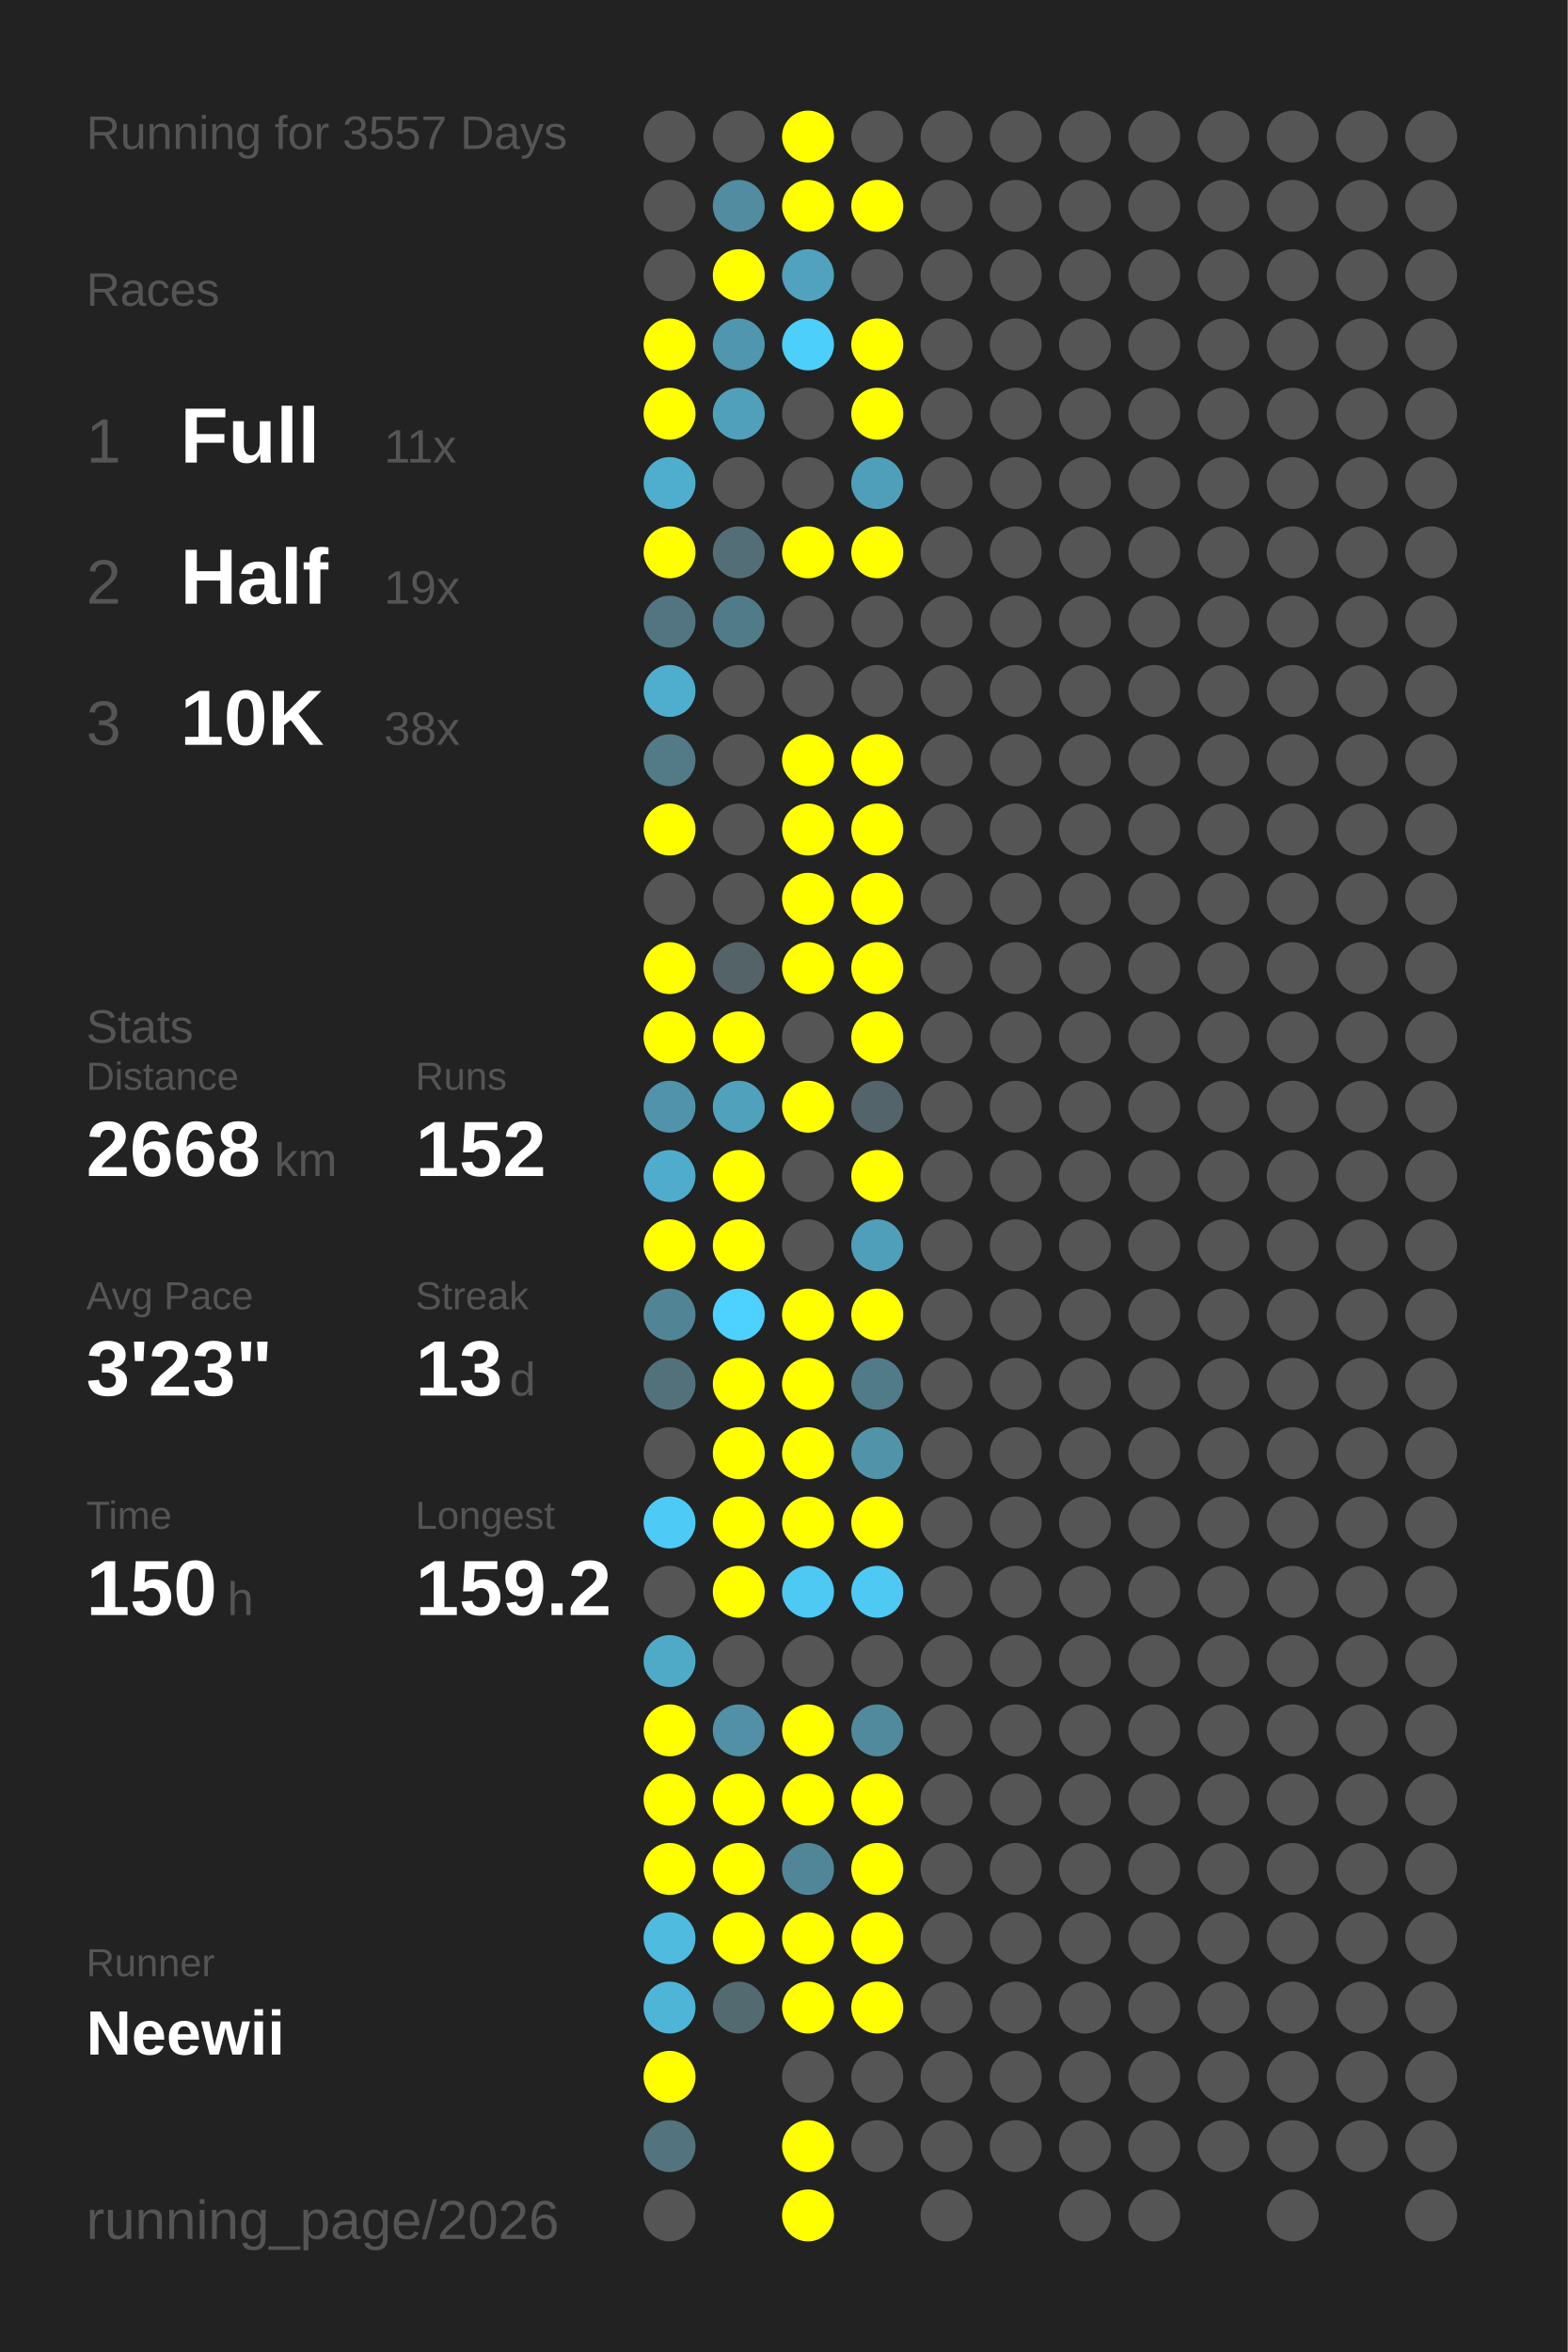
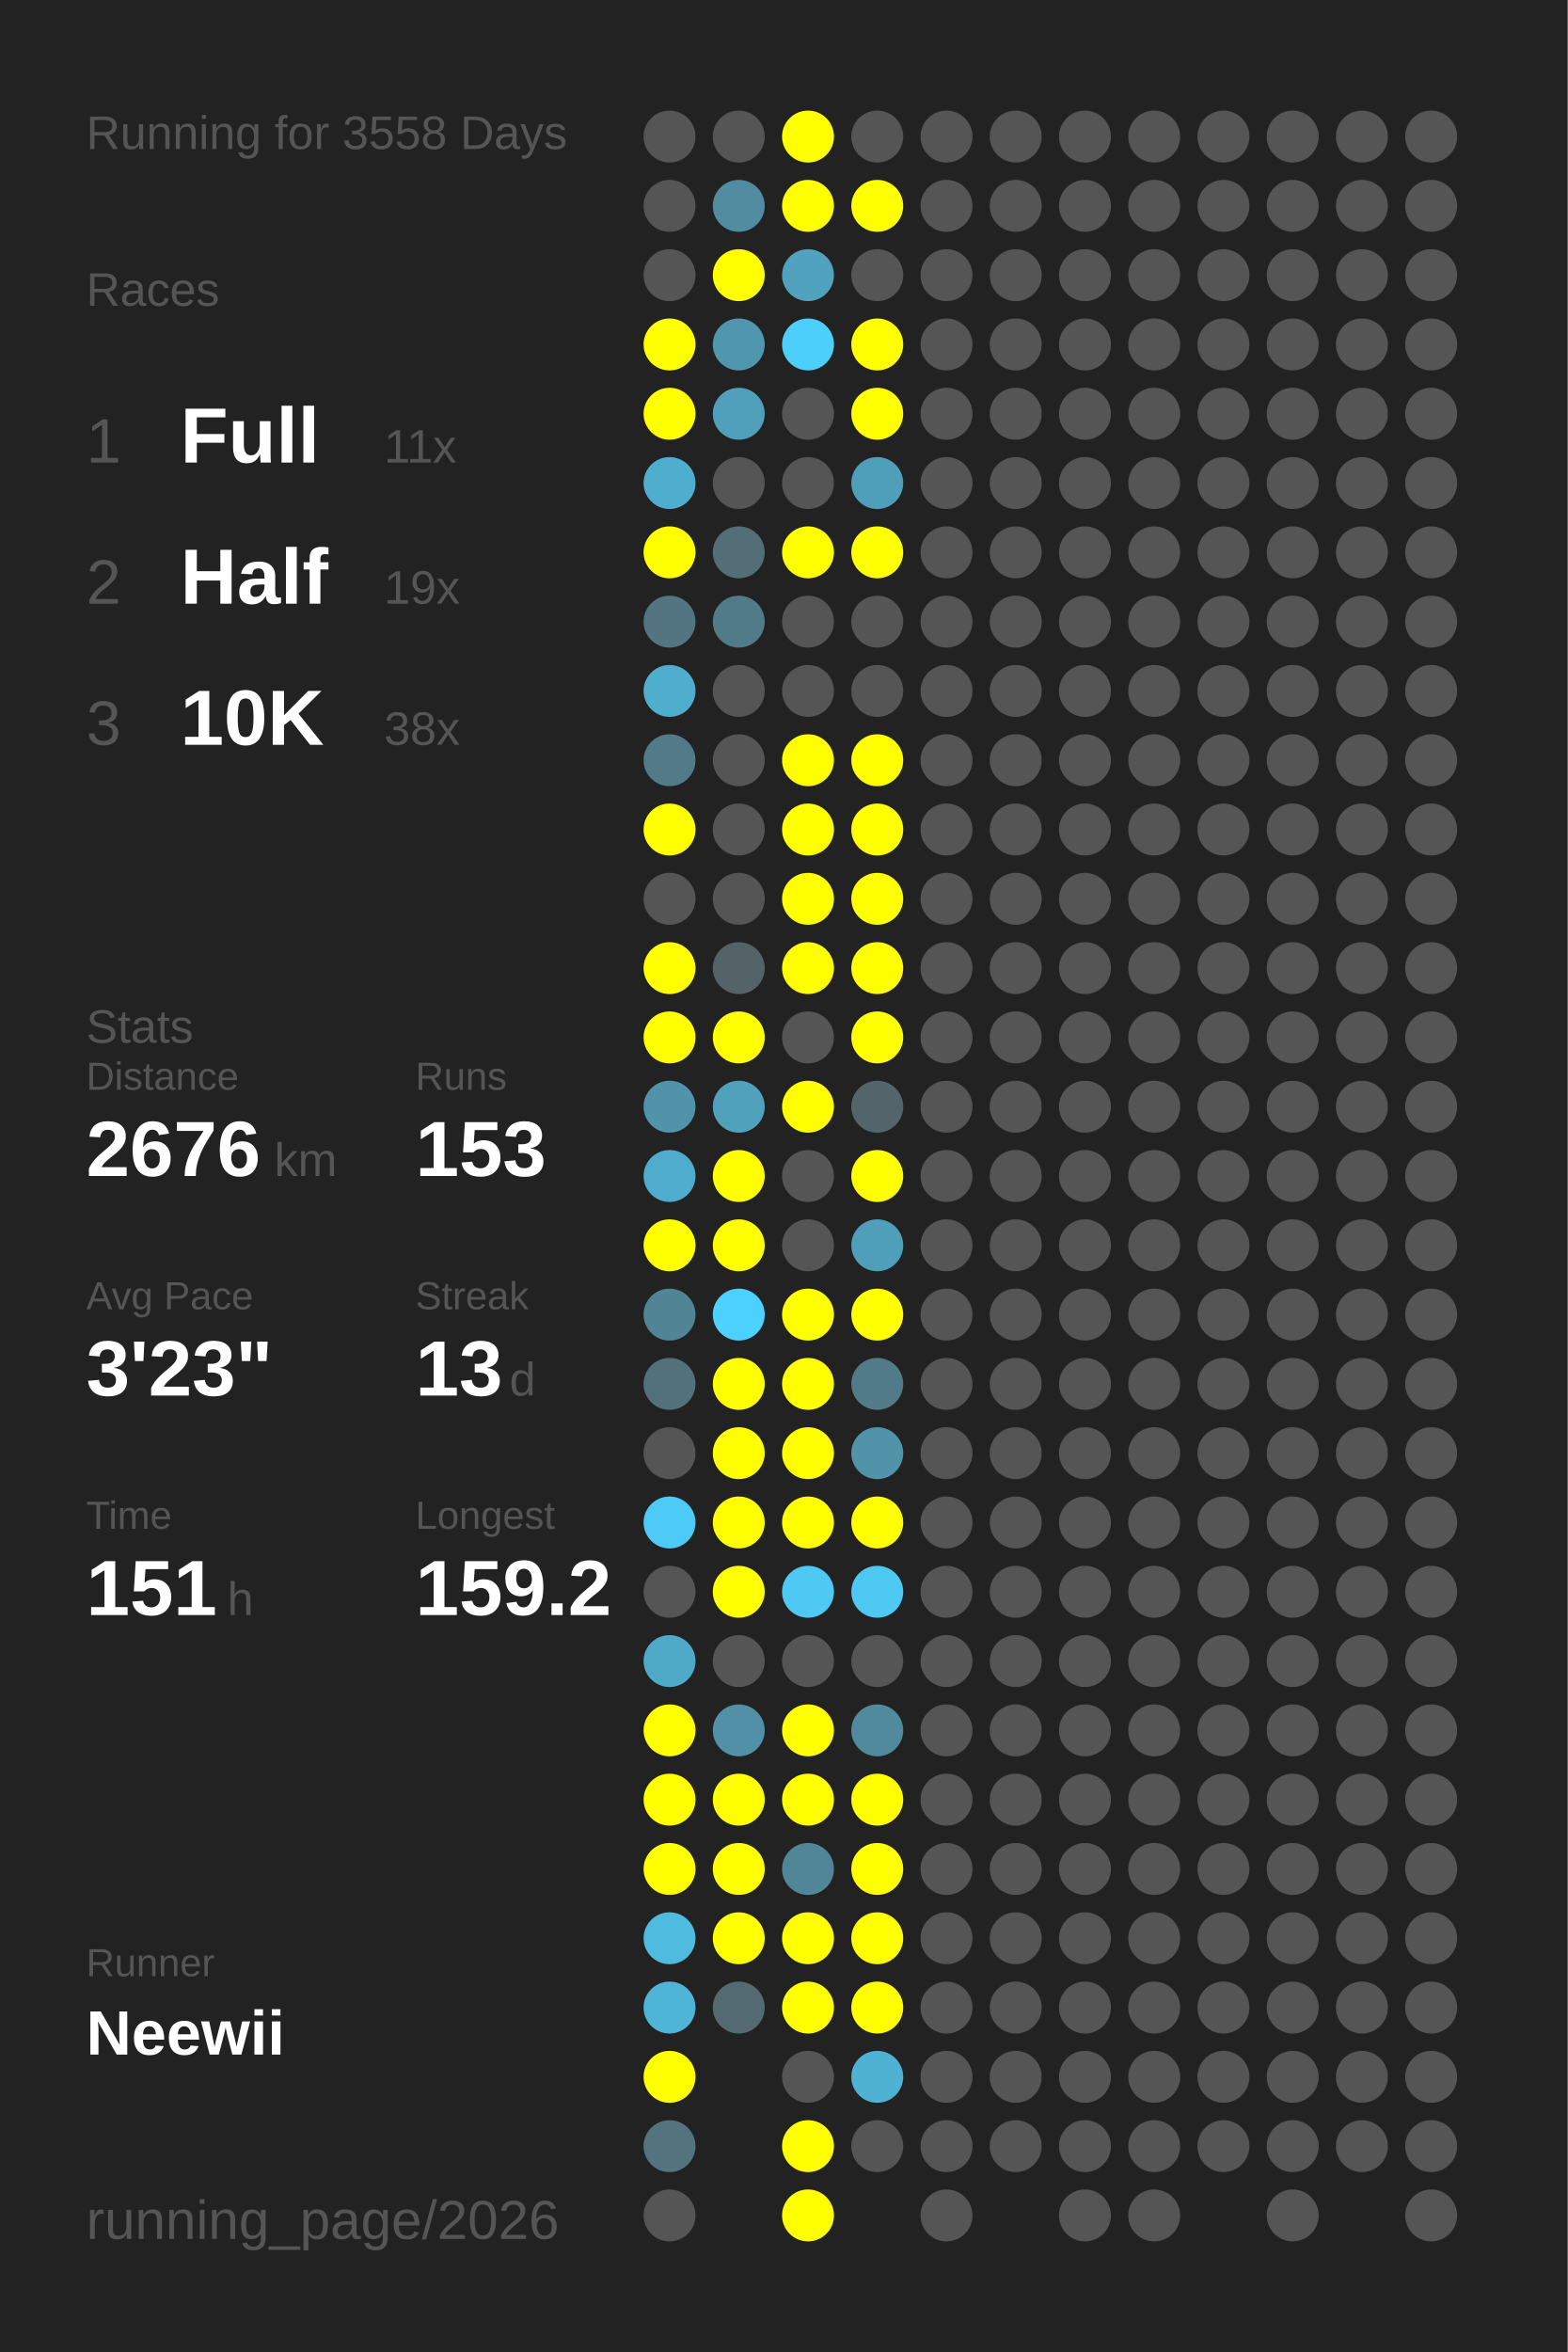
<svg xmlns="http://www.w3.org/2000/svg" baseProfile="full" height="300mm" version="1.1" viewBox="0,0,200,300" width="200mm">
  <defs />
  <rect fill="#222222" height="300" width="200" x="0" y="0" />
-   <text fill="#555555" style="font-size:6px; font-family:Arial;" x="11" y="19">Running for 3557 Days</text>
+   <text fill="#555555" style="font-size:6px; font-family:Arial;" x="11" y="19">Running for 3558 Days</text>
  <text fill="#555555" style="font-size:6px; font-family:Arial;" x="11" y="39">Races</text>
  <text fill="#555555" style="font-size:8px; font-family:Arial;" x="11" y="59">1</text>
  <text fill="#FFFFFF" style="font-size:10px; font-family:Arial; font-weight:bold;" x="23" y="59">Full</text>
  <text fill="#555555" style="font-size:6px; font-family:Arial;" x="49" y="59">11x</text>
  <text fill="#555555" style="font-size:8px; font-family:Arial;" x="11" y="77">2</text>
  <text fill="#FFFFFF" style="font-size:10px; font-family:Arial; font-weight:bold;" x="23" y="77">Half</text>
  <text fill="#555555" style="font-size:6px; font-family:Arial;" x="49" y="77">19x</text>
  <text fill="#555555" style="font-size:8px; font-family:Arial;" x="11" y="95">3</text>
  <text fill="#FFFFFF" style="font-size:10px; font-family:Arial; font-weight:bold;" x="23" y="95">10K</text>
  <text fill="#555555" style="font-size:6px; font-family:Arial;" x="49" y="95">38x</text>
  <text fill="#555555" style="font-size:6px; font-family:Arial;" x="11" y="133">Stats</text>
  <text fill="#555555" style="font-size:5px; font-family:Arial;" x="11" y="139">Distance</text>
-   <text fill="#FFFFFF" style="font-size:10px; font-family:Arial; font-weight:bold;" x="11" y="150">2668</text>
+   <text fill="#FFFFFF" style="font-size:10px; font-family:Arial; font-weight:bold;" x="11" y="150">2676</text>
  <text fill="#555555" style="font-size:6px; font-family:Arial;" x="35" y="150">km</text>
  <text fill="#555555" style="font-size:5px; font-family:Arial;" x="53" y="139">Runs</text>
-   <text fill="#FFFFFF" style="font-size:10px; font-family:Arial; font-weight:bold;" x="53" y="150">152</text>
+   <text fill="#FFFFFF" style="font-size:10px; font-family:Arial; font-weight:bold;" x="53" y="150">153</text>
  <text fill="#555555" style="font-size:5px; font-family:Arial;" x="11" y="167">Avg Pace</text>
  <text fill="#FFFFFF" style="font-size:10px; font-family:Arial; font-weight:bold;" x="11" y="178">3'23"</text>
  <text fill="#555555" style="font-size:5px; font-family:Arial;" x="53" y="167">Streak</text>
  <text fill="#FFFFFF" style="font-size:10px; font-family:Arial; font-weight:bold;" x="53" y="178">13</text>
  <text fill="#555555" style="font-size:6px; font-family:Arial;" x="65" y="178">d</text>
  <text fill="#555555" style="font-size:5px; font-family:Arial;" x="11" y="195">Time</text>
-   <text fill="#FFFFFF" style="font-size:10px; font-family:Arial; font-weight:bold;" x="11" y="206">150</text>
+   <text fill="#FFFFFF" style="font-size:10px; font-family:Arial; font-weight:bold;" x="11" y="206">151</text>
  <text fill="#555555" style="font-size:6px; font-family:Arial;" x="29" y="206">h</text>
  <text fill="#555555" style="font-size:5px; font-family:Arial;" x="53" y="195">Longest</text>
  <text fill="#FFFFFF" style="font-size:10px; font-family:Arial; font-weight:bold;" x="53" y="206">159.2</text>
  <text fill="#555555" style="font-size:5px; font-family:Arial;" x="11" y="252.065">Runner</text>
  <text fill="#FFFFFF" style="font-size:8px; font-family:Arial; font-weight:bold;" x="11" y="262.065">Neewii</text>
  <text fill="#555555" style="font-size:7px; font-family:Arial;" x="11" y="285.581">running_page/2026</text>
  <circle cx="85.417" cy="17.419" fill="#555555" r="3.312" />
  <circle cx="85.417" cy="26.258" fill="#555555" r="3.312" />
  <circle cx="85.417" cy="35.097" fill="#555555" r="3.312" />
  <circle cx="85.417" cy="43.935" fill="#FFFF00" r="3.312" />
  <circle cx="85.417" cy="52.774" fill="#FFFF00" r="3.312" />
  <circle cx="85.417" cy="61.613" fill="#4fadcd" r="3.312" />
  <circle cx="85.417" cy="70.452" fill="#FFFF00" r="3.312" />
  <circle cx="85.417" cy="79.29" fill="#527581" r="3.312" />
  <circle cx="85.417" cy="88.129" fill="#4fadcd" r="3.312" />
  <circle cx="85.417" cy="96.968" fill="#527a87" r="3.312" />
  <circle cx="85.417" cy="105.806" fill="#FFFF00" r="3.312" />
  <circle cx="85.417" cy="114.645" fill="#555555" r="3.312" />
  <circle cx="85.417" cy="123.484" fill="#FFFF00" r="3.312" />
  <circle cx="85.417" cy="132.323" fill="#FFFF00" r="3.312" />
  <circle cx="85.417" cy="141.161" fill="#5093aa" r="3.312" />
  <circle cx="85.417" cy="150" fill="#4faccc" r="3.312" />
  <circle cx="85.417" cy="158.839" fill="#FFFF00" r="3.312" />
  <circle cx="85.417" cy="167.677" fill="#518596" r="3.312" />
  <circle cx="85.417" cy="176.516" fill="#53717b" r="3.312" />
  <circle cx="85.417" cy="185.355" fill="#555555" r="3.312" />
  <circle cx="85.417" cy="194.194" fill="#4dcbf6" r="3.312" />
  <circle cx="85.417" cy="203.032" fill="#555555" r="3.312" />
  <circle cx="85.417" cy="211.871" fill="#4faac8" r="3.312" />
  <circle cx="85.417" cy="220.71" fill="#FFFF00" r="3.312" />
  <circle cx="85.417" cy="229.548" fill="#FFFF00" r="3.312" />
  <circle cx="85.417" cy="238.387" fill="#FFFF00" r="3.312" />
  <circle cx="85.417" cy="247.226" fill="#4ebbdf" r="3.312" />
  <circle cx="85.417" cy="256.065" fill="#4eb5d7" r="3.312" />
  <circle cx="85.417" cy="264.903" fill="#FFFF00" r="3.312" />
  <circle cx="85.417" cy="273.742" fill="#53737e" r="3.312" />
  <circle cx="85.417" cy="282.581" fill="#555555" r="3.312" />
  <circle cx="94.25" cy="17.419" fill="#555555" r="3.312" />
  <circle cx="94.25" cy="26.258" fill="#518ca0" r="3.312" />
  <circle cx="94.25" cy="35.097" fill="#FFFF00" r="3.312" />
  <circle cx="94.25" cy="43.935" fill="#5096ae" r="3.312" />
  <circle cx="94.25" cy="52.774" fill="#50a0bb" r="3.312" />
  <circle cx="94.25" cy="61.613" fill="#555555" r="3.312" />
  <circle cx="94.25" cy="70.452" fill="#536e77" r="3.312" />
  <circle cx="94.25" cy="79.29" fill="#527b89" r="3.312" />
  <circle cx="94.25" cy="88.129" fill="#555555" r="3.312" />
  <circle cx="94.25" cy="96.968" fill="#555555" r="3.312" />
  <circle cx="94.25" cy="105.806" fill="#555555" r="3.312" />
  <circle cx="94.25" cy="114.645" fill="#555555" r="3.312" />
  <circle cx="94.25" cy="123.484" fill="#546368" r="3.312" />
  <circle cx="94.25" cy="132.323" fill="#FFFF00" r="3.312" />
  <circle cx="94.25" cy="141.161" fill="#50a1bc" r="3.312" />
  <circle cx="94.25" cy="150" fill="#FFFF00" r="3.312" />
  <circle cx="94.25" cy="158.839" fill="#FFFF00" r="3.312" />
  <circle cx="94.25" cy="167.677" fill="#4dd1fe" r="3.312" />
  <circle cx="94.25" cy="176.516" fill="#FFFF00" r="3.312" />
  <circle cx="94.25" cy="185.355" fill="#FFFF00" r="3.312" />
  <circle cx="94.25" cy="194.194" fill="#FFFF00" r="3.312" />
  <circle cx="94.25" cy="203.032" fill="#FFFF00" r="3.312" />
  <circle cx="94.25" cy="211.871" fill="#555555" r="3.312" />
  <circle cx="94.25" cy="220.71" fill="#5190a6" r="3.312" />
  <circle cx="94.25" cy="229.548" fill="#FFFF00" r="3.312" />
  <circle cx="94.25" cy="238.387" fill="#FFFF00" r="3.312" />
  <circle cx="94.25" cy="247.226" fill="#FFFF00" r="3.312" />
  <circle cx="94.25" cy="256.065" fill="#536a71" r="3.312" />
  <circle cx="103.083" cy="17.419" fill="#FFFF00" r="3.312" />
  <circle cx="103.083" cy="26.258" fill="#FFFF00" r="3.312" />
  <circle cx="103.083" cy="35.097" fill="#50a2be" r="3.312" />
  <circle cx="103.083" cy="43.935" fill="#4dcffb" r="3.312" />
  <circle cx="103.083" cy="52.774" fill="#555555" r="3.312" />
  <circle cx="103.083" cy="61.613" fill="#555555" r="3.312" />
  <circle cx="103.083" cy="70.452" fill="#FFFF00" r="3.312" />
  <circle cx="103.083" cy="79.29" fill="#555555" r="3.312" />
  <circle cx="103.083" cy="88.129" fill="#555555" r="3.312" />
  <circle cx="103.083" cy="96.968" fill="#FFFF00" r="3.312" />
  <circle cx="103.083" cy="105.806" fill="#FFFF00" r="3.312" />
  <circle cx="103.083" cy="114.645" fill="#FFFF00" r="3.312" />
  <circle cx="103.083" cy="123.484" fill="#FFFF00" r="3.312" />
  <circle cx="103.083" cy="132.323" fill="#555555" r="3.312" />
  <circle cx="103.083" cy="141.161" fill="#FFFF00" r="3.312" />
  <circle cx="103.083" cy="150" fill="#555555" r="3.312" />
  <circle cx="103.083" cy="158.839" fill="#555555" r="3.312" />
  <circle cx="103.083" cy="167.677" fill="#FFFF00" r="3.312" />
  <circle cx="103.083" cy="176.516" fill="#FFFF00" r="3.312" />
  <circle cx="103.083" cy="185.355" fill="#FFFF00" r="3.312" />
  <circle cx="103.083" cy="194.194" fill="#FFFF00" r="3.312" />
  <circle cx="103.083" cy="203.032" fill="#4dc9f3" r="3.312" />
  <circle cx="103.083" cy="211.871" fill="#555555" r="3.312" />
  <circle cx="103.083" cy="220.71" fill="#FFFF00" r="3.312" />
  <circle cx="103.083" cy="229.548" fill="#FFFF00" r="3.312" />
  <circle cx="103.083" cy="238.387" fill="#518698" r="3.312" />
  <circle cx="103.083" cy="247.226" fill="#FFFF00" r="3.312" />
  <circle cx="103.083" cy="256.065" fill="#FFFF00" r="3.312" />
  <circle cx="103.083" cy="264.903" fill="#555555" r="3.312" />
  <circle cx="103.083" cy="273.742" fill="#FFFF00" r="3.312" />
  <circle cx="103.083" cy="282.581" fill="#FFFF00" r="3.312" />
  <circle cx="111.917" cy="17.419" fill="#555555" r="3.312" />
  <circle cx="111.917" cy="26.258" fill="#FFFF00" r="3.312" />
  <circle cx="111.917" cy="35.097" fill="#555555" r="3.312" />
  <circle cx="111.917" cy="43.935" fill="#FFFF00" r="3.312" />
  <circle cx="111.917" cy="52.774" fill="#FFFF00" r="3.312" />
  <circle cx="111.917" cy="61.613" fill="#509fba" r="3.312" />
  <circle cx="111.917" cy="70.452" fill="#FFFF00" r="3.312" />
  <circle cx="111.917" cy="79.29" fill="#555555" r="3.312" />
  <circle cx="111.917" cy="88.129" fill="#555555" r="3.312" />
  <circle cx="111.917" cy="96.968" fill="#FFFF00" r="3.312" />
  <circle cx="111.917" cy="105.806" fill="#FFFF00" r="3.312" />
  <circle cx="111.917" cy="114.645" fill="#FFFF00" r="3.312" />
  <circle cx="111.917" cy="123.484" fill="#FFFF00" r="3.312" />
  <circle cx="111.917" cy="132.323" fill="#FFFF00" r="3.312" />
  <circle cx="111.917" cy="141.161" fill="#53656b" r="3.312" />
  <circle cx="111.917" cy="150" fill="#FFFF00" r="3.312" />
  <circle cx="111.917" cy="158.839" fill="#509fba" r="3.312" />
  <circle cx="111.917" cy="167.677" fill="#FFFF00" r="3.312" />
  <circle cx="111.917" cy="176.516" fill="#527b89" r="3.312" />
  <circle cx="111.917" cy="185.355" fill="#5193a9" r="3.312" />
  <circle cx="111.917" cy="194.194" fill="#FFFF00" r="3.312" />
  <circle cx="111.917" cy="203.032" fill="#4dc9f3" r="3.312" />
  <circle cx="111.917" cy="211.871" fill="#555555" r="3.312" />
  <circle cx="111.917" cy="220.71" fill="#518a9d" r="3.312" />
  <circle cx="111.917" cy="229.548" fill="#FFFF00" r="3.312" />
  <circle cx="111.917" cy="238.387" fill="#FFFF00" r="3.312" />
  <circle cx="111.917" cy="247.226" fill="#FFFF00" r="3.312" />
  <circle cx="111.917" cy="256.065" fill="#FFFF00" r="3.312" />
-   <circle cx="111.917" cy="264.903" fill="#555555" r="3.312" />
+   <circle cx="111.917" cy="264.903" fill="#4fb2d3" r="3.312" />
  <circle cx="111.917" cy="273.742" fill="#555555" r="3.312" />
  <circle cx="120.75" cy="17.419" fill="#555555" r="3.312" />
  <circle cx="120.75" cy="26.258" fill="#555555" r="3.312" />
  <circle cx="120.75" cy="35.097" fill="#555555" r="3.312" />
  <circle cx="120.75" cy="43.935" fill="#555555" r="3.312" />
  <circle cx="120.75" cy="52.774" fill="#555555" r="3.312" />
  <circle cx="120.75" cy="61.613" fill="#555555" r="3.312" />
  <circle cx="120.75" cy="70.452" fill="#555555" r="3.312" />
  <circle cx="120.75" cy="79.29" fill="#555555" r="3.312" />
  <circle cx="120.75" cy="88.129" fill="#555555" r="3.312" />
  <circle cx="120.75" cy="96.968" fill="#555555" r="3.312" />
  <circle cx="120.75" cy="105.806" fill="#555555" r="3.312" />
  <circle cx="120.75" cy="114.645" fill="#555555" r="3.312" />
  <circle cx="120.75" cy="123.484" fill="#555555" r="3.312" />
  <circle cx="120.75" cy="132.323" fill="#555555" r="3.312" />
  <circle cx="120.75" cy="141.161" fill="#555555" r="3.312" />
  <circle cx="120.75" cy="150" fill="#555555" r="3.312" />
  <circle cx="120.75" cy="158.839" fill="#555555" r="3.312" />
  <circle cx="120.75" cy="167.677" fill="#555555" r="3.312" />
  <circle cx="120.75" cy="176.516" fill="#555555" r="3.312" />
  <circle cx="120.75" cy="185.355" fill="#555555" r="3.312" />
  <circle cx="120.75" cy="194.194" fill="#555555" r="3.312" />
  <circle cx="120.75" cy="203.032" fill="#555555" r="3.312" />
  <circle cx="120.75" cy="211.871" fill="#555555" r="3.312" />
  <circle cx="120.75" cy="220.71" fill="#555555" r="3.312" />
  <circle cx="120.75" cy="229.548" fill="#555555" r="3.312" />
  <circle cx="120.75" cy="238.387" fill="#555555" r="3.312" />
  <circle cx="120.75" cy="247.226" fill="#555555" r="3.312" />
  <circle cx="120.75" cy="256.065" fill="#555555" r="3.312" />
  <circle cx="120.75" cy="264.903" fill="#555555" r="3.312" />
  <circle cx="120.75" cy="273.742" fill="#555555" r="3.312" />
  <circle cx="120.75" cy="282.581" fill="#555555" r="3.312" />
  <circle cx="129.583" cy="17.419" fill="#555555" r="3.312" />
  <circle cx="129.583" cy="26.258" fill="#555555" r="3.312" />
  <circle cx="129.583" cy="35.097" fill="#555555" r="3.312" />
  <circle cx="129.583" cy="43.935" fill="#555555" r="3.312" />
  <circle cx="129.583" cy="52.774" fill="#555555" r="3.312" />
  <circle cx="129.583" cy="61.613" fill="#555555" r="3.312" />
  <circle cx="129.583" cy="70.452" fill="#555555" r="3.312" />
  <circle cx="129.583" cy="79.29" fill="#555555" r="3.312" />
  <circle cx="129.583" cy="88.129" fill="#555555" r="3.312" />
  <circle cx="129.583" cy="96.968" fill="#555555" r="3.312" />
  <circle cx="129.583" cy="105.806" fill="#555555" r="3.312" />
  <circle cx="129.583" cy="114.645" fill="#555555" r="3.312" />
  <circle cx="129.583" cy="123.484" fill="#555555" r="3.312" />
  <circle cx="129.583" cy="132.323" fill="#555555" r="3.312" />
  <circle cx="129.583" cy="141.161" fill="#555555" r="3.312" />
  <circle cx="129.583" cy="150" fill="#555555" r="3.312" />
  <circle cx="129.583" cy="158.839" fill="#555555" r="3.312" />
  <circle cx="129.583" cy="167.677" fill="#555555" r="3.312" />
  <circle cx="129.583" cy="176.516" fill="#555555" r="3.312" />
  <circle cx="129.583" cy="185.355" fill="#555555" r="3.312" />
  <circle cx="129.583" cy="194.194" fill="#555555" r="3.312" />
  <circle cx="129.583" cy="203.032" fill="#555555" r="3.312" />
  <circle cx="129.583" cy="211.871" fill="#555555" r="3.312" />
  <circle cx="129.583" cy="220.71" fill="#555555" r="3.312" />
  <circle cx="129.583" cy="229.548" fill="#555555" r="3.312" />
  <circle cx="129.583" cy="238.387" fill="#555555" r="3.312" />
  <circle cx="129.583" cy="247.226" fill="#555555" r="3.312" />
  <circle cx="129.583" cy="256.065" fill="#555555" r="3.312" />
  <circle cx="129.583" cy="264.903" fill="#555555" r="3.312" />
  <circle cx="129.583" cy="273.742" fill="#555555" r="3.312" />
  <circle cx="138.417" cy="17.419" fill="#555555" r="3.312" />
  <circle cx="138.417" cy="26.258" fill="#555555" r="3.312" />
  <circle cx="138.417" cy="35.097" fill="#555555" r="3.312" />
  <circle cx="138.417" cy="43.935" fill="#555555" r="3.312" />
  <circle cx="138.417" cy="52.774" fill="#555555" r="3.312" />
  <circle cx="138.417" cy="61.613" fill="#555555" r="3.312" />
  <circle cx="138.417" cy="70.452" fill="#555555" r="3.312" />
  <circle cx="138.417" cy="79.29" fill="#555555" r="3.312" />
  <circle cx="138.417" cy="88.129" fill="#555555" r="3.312" />
  <circle cx="138.417" cy="96.968" fill="#555555" r="3.312" />
  <circle cx="138.417" cy="105.806" fill="#555555" r="3.312" />
  <circle cx="138.417" cy="114.645" fill="#555555" r="3.312" />
  <circle cx="138.417" cy="123.484" fill="#555555" r="3.312" />
  <circle cx="138.417" cy="132.323" fill="#555555" r="3.312" />
  <circle cx="138.417" cy="141.161" fill="#555555" r="3.312" />
  <circle cx="138.417" cy="150" fill="#555555" r="3.312" />
  <circle cx="138.417" cy="158.839" fill="#555555" r="3.312" />
  <circle cx="138.417" cy="167.677" fill="#555555" r="3.312" />
  <circle cx="138.417" cy="176.516" fill="#555555" r="3.312" />
  <circle cx="138.417" cy="185.355" fill="#555555" r="3.312" />
  <circle cx="138.417" cy="194.194" fill="#555555" r="3.312" />
  <circle cx="138.417" cy="203.032" fill="#555555" r="3.312" />
  <circle cx="138.417" cy="211.871" fill="#555555" r="3.312" />
  <circle cx="138.417" cy="220.71" fill="#555555" r="3.312" />
  <circle cx="138.417" cy="229.548" fill="#555555" r="3.312" />
  <circle cx="138.417" cy="238.387" fill="#555555" r="3.312" />
  <circle cx="138.417" cy="247.226" fill="#555555" r="3.312" />
  <circle cx="138.417" cy="256.065" fill="#555555" r="3.312" />
  <circle cx="138.417" cy="264.903" fill="#555555" r="3.312" />
  <circle cx="138.417" cy="273.742" fill="#555555" r="3.312" />
  <circle cx="138.417" cy="282.581" fill="#555555" r="3.312" />
  <circle cx="147.25" cy="17.419" fill="#555555" r="3.312" />
  <circle cx="147.25" cy="26.258" fill="#555555" r="3.312" />
  <circle cx="147.25" cy="35.097" fill="#555555" r="3.312" />
  <circle cx="147.25" cy="43.935" fill="#555555" r="3.312" />
  <circle cx="147.25" cy="52.774" fill="#555555" r="3.312" />
  <circle cx="147.25" cy="61.613" fill="#555555" r="3.312" />
  <circle cx="147.25" cy="70.452" fill="#555555" r="3.312" />
  <circle cx="147.25" cy="79.29" fill="#555555" r="3.312" />
  <circle cx="147.25" cy="88.129" fill="#555555" r="3.312" />
  <circle cx="147.25" cy="96.968" fill="#555555" r="3.312" />
  <circle cx="147.25" cy="105.806" fill="#555555" r="3.312" />
  <circle cx="147.25" cy="114.645" fill="#555555" r="3.312" />
  <circle cx="147.25" cy="123.484" fill="#555555" r="3.312" />
  <circle cx="147.25" cy="132.323" fill="#555555" r="3.312" />
  <circle cx="147.25" cy="141.161" fill="#555555" r="3.312" />
  <circle cx="147.25" cy="150" fill="#555555" r="3.312" />
  <circle cx="147.25" cy="158.839" fill="#555555" r="3.312" />
  <circle cx="147.25" cy="167.677" fill="#555555" r="3.312" />
  <circle cx="147.25" cy="176.516" fill="#555555" r="3.312" />
  <circle cx="147.25" cy="185.355" fill="#555555" r="3.312" />
  <circle cx="147.25" cy="194.194" fill="#555555" r="3.312" />
  <circle cx="147.25" cy="203.032" fill="#555555" r="3.312" />
  <circle cx="147.25" cy="211.871" fill="#555555" r="3.312" />
  <circle cx="147.25" cy="220.71" fill="#555555" r="3.312" />
  <circle cx="147.25" cy="229.548" fill="#555555" r="3.312" />
  <circle cx="147.25" cy="238.387" fill="#555555" r="3.312" />
  <circle cx="147.25" cy="247.226" fill="#555555" r="3.312" />
  <circle cx="147.25" cy="256.065" fill="#555555" r="3.312" />
  <circle cx="147.25" cy="264.903" fill="#555555" r="3.312" />
  <circle cx="147.25" cy="273.742" fill="#555555" r="3.312" />
  <circle cx="147.25" cy="282.581" fill="#555555" r="3.312" />
  <circle cx="156.083" cy="17.419" fill="#555555" r="3.312" />
  <circle cx="156.083" cy="26.258" fill="#555555" r="3.312" />
  <circle cx="156.083" cy="35.097" fill="#555555" r="3.312" />
  <circle cx="156.083" cy="43.935" fill="#555555" r="3.312" />
  <circle cx="156.083" cy="52.774" fill="#555555" r="3.312" />
  <circle cx="156.083" cy="61.613" fill="#555555" r="3.312" />
  <circle cx="156.083" cy="70.452" fill="#555555" r="3.312" />
  <circle cx="156.083" cy="79.29" fill="#555555" r="3.312" />
  <circle cx="156.083" cy="88.129" fill="#555555" r="3.312" />
  <circle cx="156.083" cy="96.968" fill="#555555" r="3.312" />
  <circle cx="156.083" cy="105.806" fill="#555555" r="3.312" />
  <circle cx="156.083" cy="114.645" fill="#555555" r="3.312" />
  <circle cx="156.083" cy="123.484" fill="#555555" r="3.312" />
  <circle cx="156.083" cy="132.323" fill="#555555" r="3.312" />
  <circle cx="156.083" cy="141.161" fill="#555555" r="3.312" />
  <circle cx="156.083" cy="150" fill="#555555" r="3.312" />
  <circle cx="156.083" cy="158.839" fill="#555555" r="3.312" />
  <circle cx="156.083" cy="167.677" fill="#555555" r="3.312" />
  <circle cx="156.083" cy="176.516" fill="#555555" r="3.312" />
  <circle cx="156.083" cy="185.355" fill="#555555" r="3.312" />
  <circle cx="156.083" cy="194.194" fill="#555555" r="3.312" />
  <circle cx="156.083" cy="203.032" fill="#555555" r="3.312" />
  <circle cx="156.083" cy="211.871" fill="#555555" r="3.312" />
  <circle cx="156.083" cy="220.71" fill="#555555" r="3.312" />
  <circle cx="156.083" cy="229.548" fill="#555555" r="3.312" />
  <circle cx="156.083" cy="238.387" fill="#555555" r="3.312" />
  <circle cx="156.083" cy="247.226" fill="#555555" r="3.312" />
  <circle cx="156.083" cy="256.065" fill="#555555" r="3.312" />
  <circle cx="156.083" cy="264.903" fill="#555555" r="3.312" />
  <circle cx="156.083" cy="273.742" fill="#555555" r="3.312" />
  <circle cx="164.917" cy="17.419" fill="#555555" r="3.312" />
  <circle cx="164.917" cy="26.258" fill="#555555" r="3.312" />
  <circle cx="164.917" cy="35.097" fill="#555555" r="3.312" />
  <circle cx="164.917" cy="43.935" fill="#555555" r="3.312" />
  <circle cx="164.917" cy="52.774" fill="#555555" r="3.312" />
  <circle cx="164.917" cy="61.613" fill="#555555" r="3.312" />
  <circle cx="164.917" cy="70.452" fill="#555555" r="3.312" />
  <circle cx="164.917" cy="79.29" fill="#555555" r="3.312" />
  <circle cx="164.917" cy="88.129" fill="#555555" r="3.312" />
  <circle cx="164.917" cy="96.968" fill="#555555" r="3.312" />
  <circle cx="164.917" cy="105.806" fill="#555555" r="3.312" />
  <circle cx="164.917" cy="114.645" fill="#555555" r="3.312" />
  <circle cx="164.917" cy="123.484" fill="#555555" r="3.312" />
  <circle cx="164.917" cy="132.323" fill="#555555" r="3.312" />
  <circle cx="164.917" cy="141.161" fill="#555555" r="3.312" />
  <circle cx="164.917" cy="150" fill="#555555" r="3.312" />
  <circle cx="164.917" cy="158.839" fill="#555555" r="3.312" />
  <circle cx="164.917" cy="167.677" fill="#555555" r="3.312" />
  <circle cx="164.917" cy="176.516" fill="#555555" r="3.312" />
  <circle cx="164.917" cy="185.355" fill="#555555" r="3.312" />
  <circle cx="164.917" cy="194.194" fill="#555555" r="3.312" />
  <circle cx="164.917" cy="203.032" fill="#555555" r="3.312" />
  <circle cx="164.917" cy="211.871" fill="#555555" r="3.312" />
  <circle cx="164.917" cy="220.71" fill="#555555" r="3.312" />
  <circle cx="164.917" cy="229.548" fill="#555555" r="3.312" />
  <circle cx="164.917" cy="238.387" fill="#555555" r="3.312" />
  <circle cx="164.917" cy="247.226" fill="#555555" r="3.312" />
  <circle cx="164.917" cy="256.065" fill="#555555" r="3.312" />
  <circle cx="164.917" cy="264.903" fill="#555555" r="3.312" />
  <circle cx="164.917" cy="273.742" fill="#555555" r="3.312" />
  <circle cx="164.917" cy="282.581" fill="#555555" r="3.312" />
  <circle cx="173.75" cy="17.419" fill="#555555" r="3.312" />
  <circle cx="173.75" cy="26.258" fill="#555555" r="3.312" />
  <circle cx="173.75" cy="35.097" fill="#555555" r="3.312" />
  <circle cx="173.75" cy="43.935" fill="#555555" r="3.312" />
  <circle cx="173.75" cy="52.774" fill="#555555" r="3.312" />
  <circle cx="173.75" cy="61.613" fill="#555555" r="3.312" />
  <circle cx="173.75" cy="70.452" fill="#555555" r="3.312" />
  <circle cx="173.75" cy="79.29" fill="#555555" r="3.312" />
  <circle cx="173.75" cy="88.129" fill="#555555" r="3.312" />
  <circle cx="173.75" cy="96.968" fill="#555555" r="3.312" />
  <circle cx="173.75" cy="105.806" fill="#555555" r="3.312" />
  <circle cx="173.75" cy="114.645" fill="#555555" r="3.312" />
  <circle cx="173.75" cy="123.484" fill="#555555" r="3.312" />
  <circle cx="173.75" cy="132.323" fill="#555555" r="3.312" />
  <circle cx="173.75" cy="141.161" fill="#555555" r="3.312" />
  <circle cx="173.75" cy="150" fill="#555555" r="3.312" />
  <circle cx="173.75" cy="158.839" fill="#555555" r="3.312" />
  <circle cx="173.75" cy="167.677" fill="#555555" r="3.312" />
  <circle cx="173.75" cy="176.516" fill="#555555" r="3.312" />
  <circle cx="173.75" cy="185.355" fill="#555555" r="3.312" />
  <circle cx="173.75" cy="194.194" fill="#555555" r="3.312" />
  <circle cx="173.75" cy="203.032" fill="#555555" r="3.312" />
  <circle cx="173.75" cy="211.871" fill="#555555" r="3.312" />
  <circle cx="173.75" cy="220.71" fill="#555555" r="3.312" />
  <circle cx="173.75" cy="229.548" fill="#555555" r="3.312" />
  <circle cx="173.75" cy="238.387" fill="#555555" r="3.312" />
  <circle cx="173.75" cy="247.226" fill="#555555" r="3.312" />
  <circle cx="173.75" cy="256.065" fill="#555555" r="3.312" />
  <circle cx="173.75" cy="264.903" fill="#555555" r="3.312" />
  <circle cx="173.75" cy="273.742" fill="#555555" r="3.312" />
  <circle cx="182.583" cy="17.419" fill="#555555" r="3.312" />
  <circle cx="182.583" cy="26.258" fill="#555555" r="3.312" />
  <circle cx="182.583" cy="35.097" fill="#555555" r="3.312" />
  <circle cx="182.583" cy="43.935" fill="#555555" r="3.312" />
  <circle cx="182.583" cy="52.774" fill="#555555" r="3.312" />
  <circle cx="182.583" cy="61.613" fill="#555555" r="3.312" />
  <circle cx="182.583" cy="70.452" fill="#555555" r="3.312" />
  <circle cx="182.583" cy="79.29" fill="#555555" r="3.312" />
  <circle cx="182.583" cy="88.129" fill="#555555" r="3.312" />
  <circle cx="182.583" cy="96.968" fill="#555555" r="3.312" />
  <circle cx="182.583" cy="105.806" fill="#555555" r="3.312" />
  <circle cx="182.583" cy="114.645" fill="#555555" r="3.312" />
  <circle cx="182.583" cy="123.484" fill="#555555" r="3.312" />
  <circle cx="182.583" cy="132.323" fill="#555555" r="3.312" />
  <circle cx="182.583" cy="141.161" fill="#555555" r="3.312" />
  <circle cx="182.583" cy="150" fill="#555555" r="3.312" />
  <circle cx="182.583" cy="158.839" fill="#555555" r="3.312" />
  <circle cx="182.583" cy="167.677" fill="#555555" r="3.312" />
  <circle cx="182.583" cy="176.516" fill="#555555" r="3.312" />
  <circle cx="182.583" cy="185.355" fill="#555555" r="3.312" />
  <circle cx="182.583" cy="194.194" fill="#555555" r="3.312" />
  <circle cx="182.583" cy="203.032" fill="#555555" r="3.312" />
  <circle cx="182.583" cy="211.871" fill="#555555" r="3.312" />
  <circle cx="182.583" cy="220.71" fill="#555555" r="3.312" />
  <circle cx="182.583" cy="229.548" fill="#555555" r="3.312" />
  <circle cx="182.583" cy="238.387" fill="#555555" r="3.312" />
  <circle cx="182.583" cy="247.226" fill="#555555" r="3.312" />
  <circle cx="182.583" cy="256.065" fill="#555555" r="3.312" />
  <circle cx="182.583" cy="264.903" fill="#555555" r="3.312" />
  <circle cx="182.583" cy="273.742" fill="#555555" r="3.312" />
  <circle cx="182.583" cy="282.581" fill="#555555" r="3.312" />
</svg>
